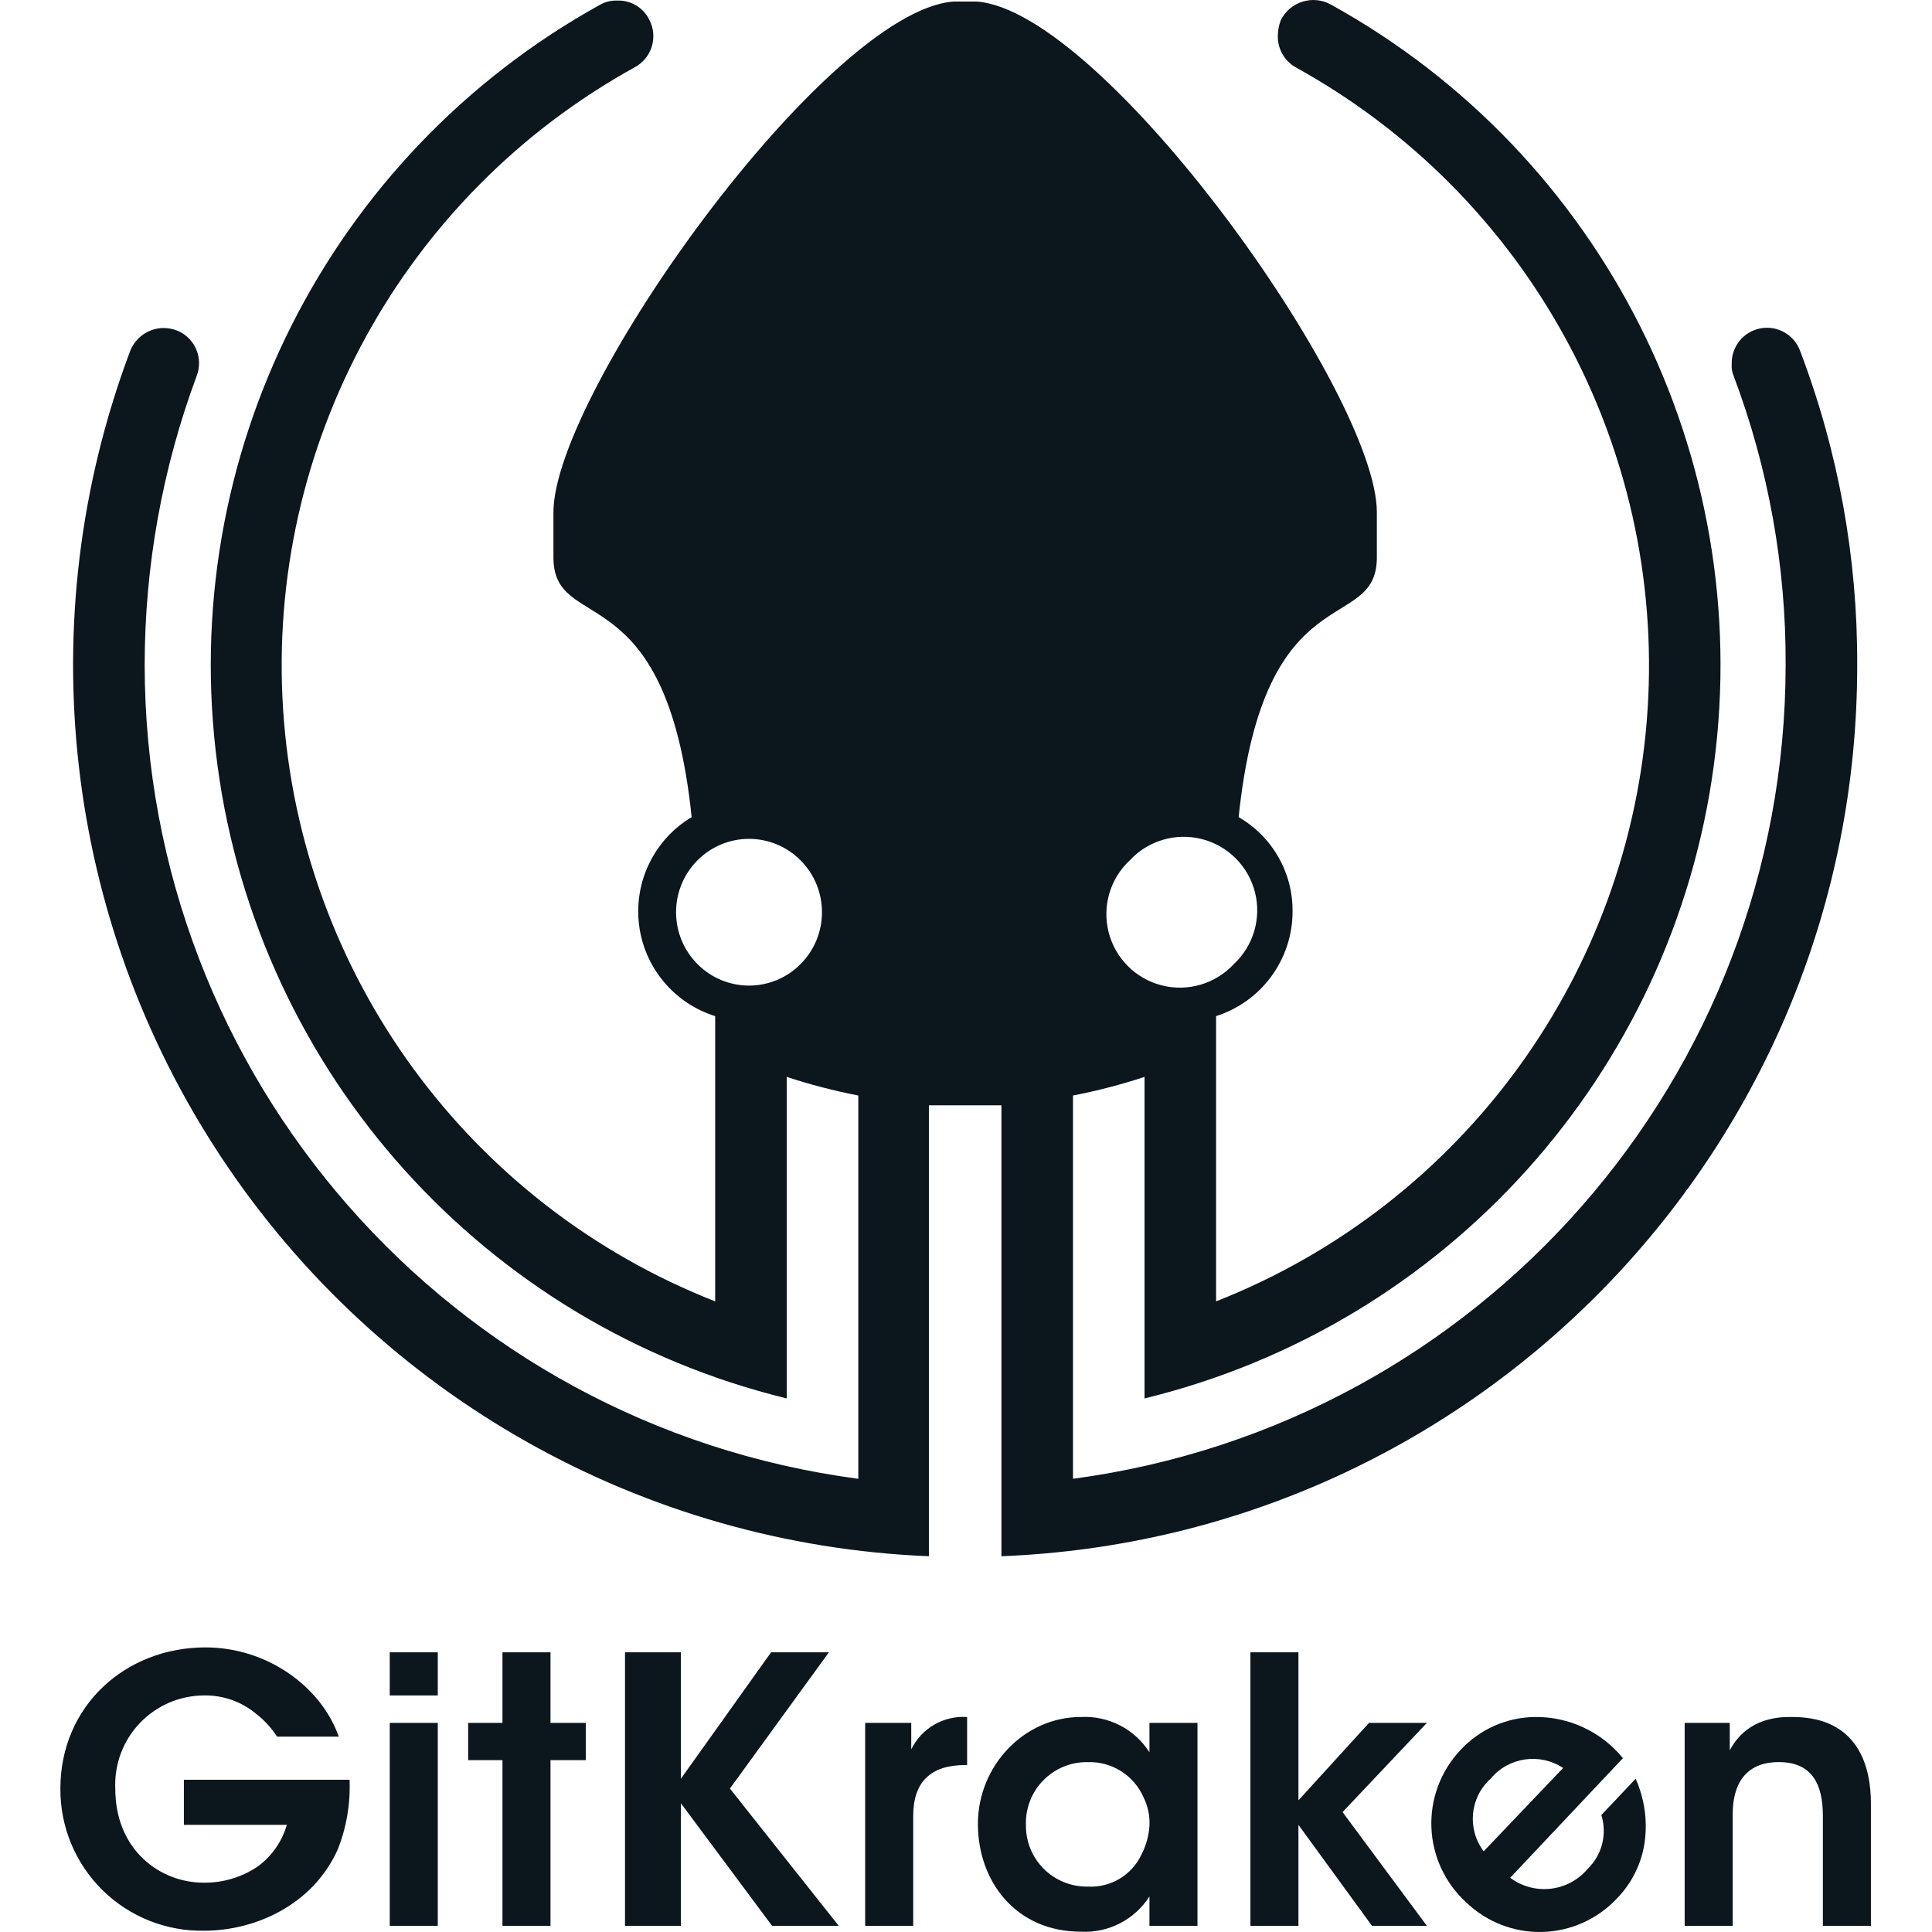
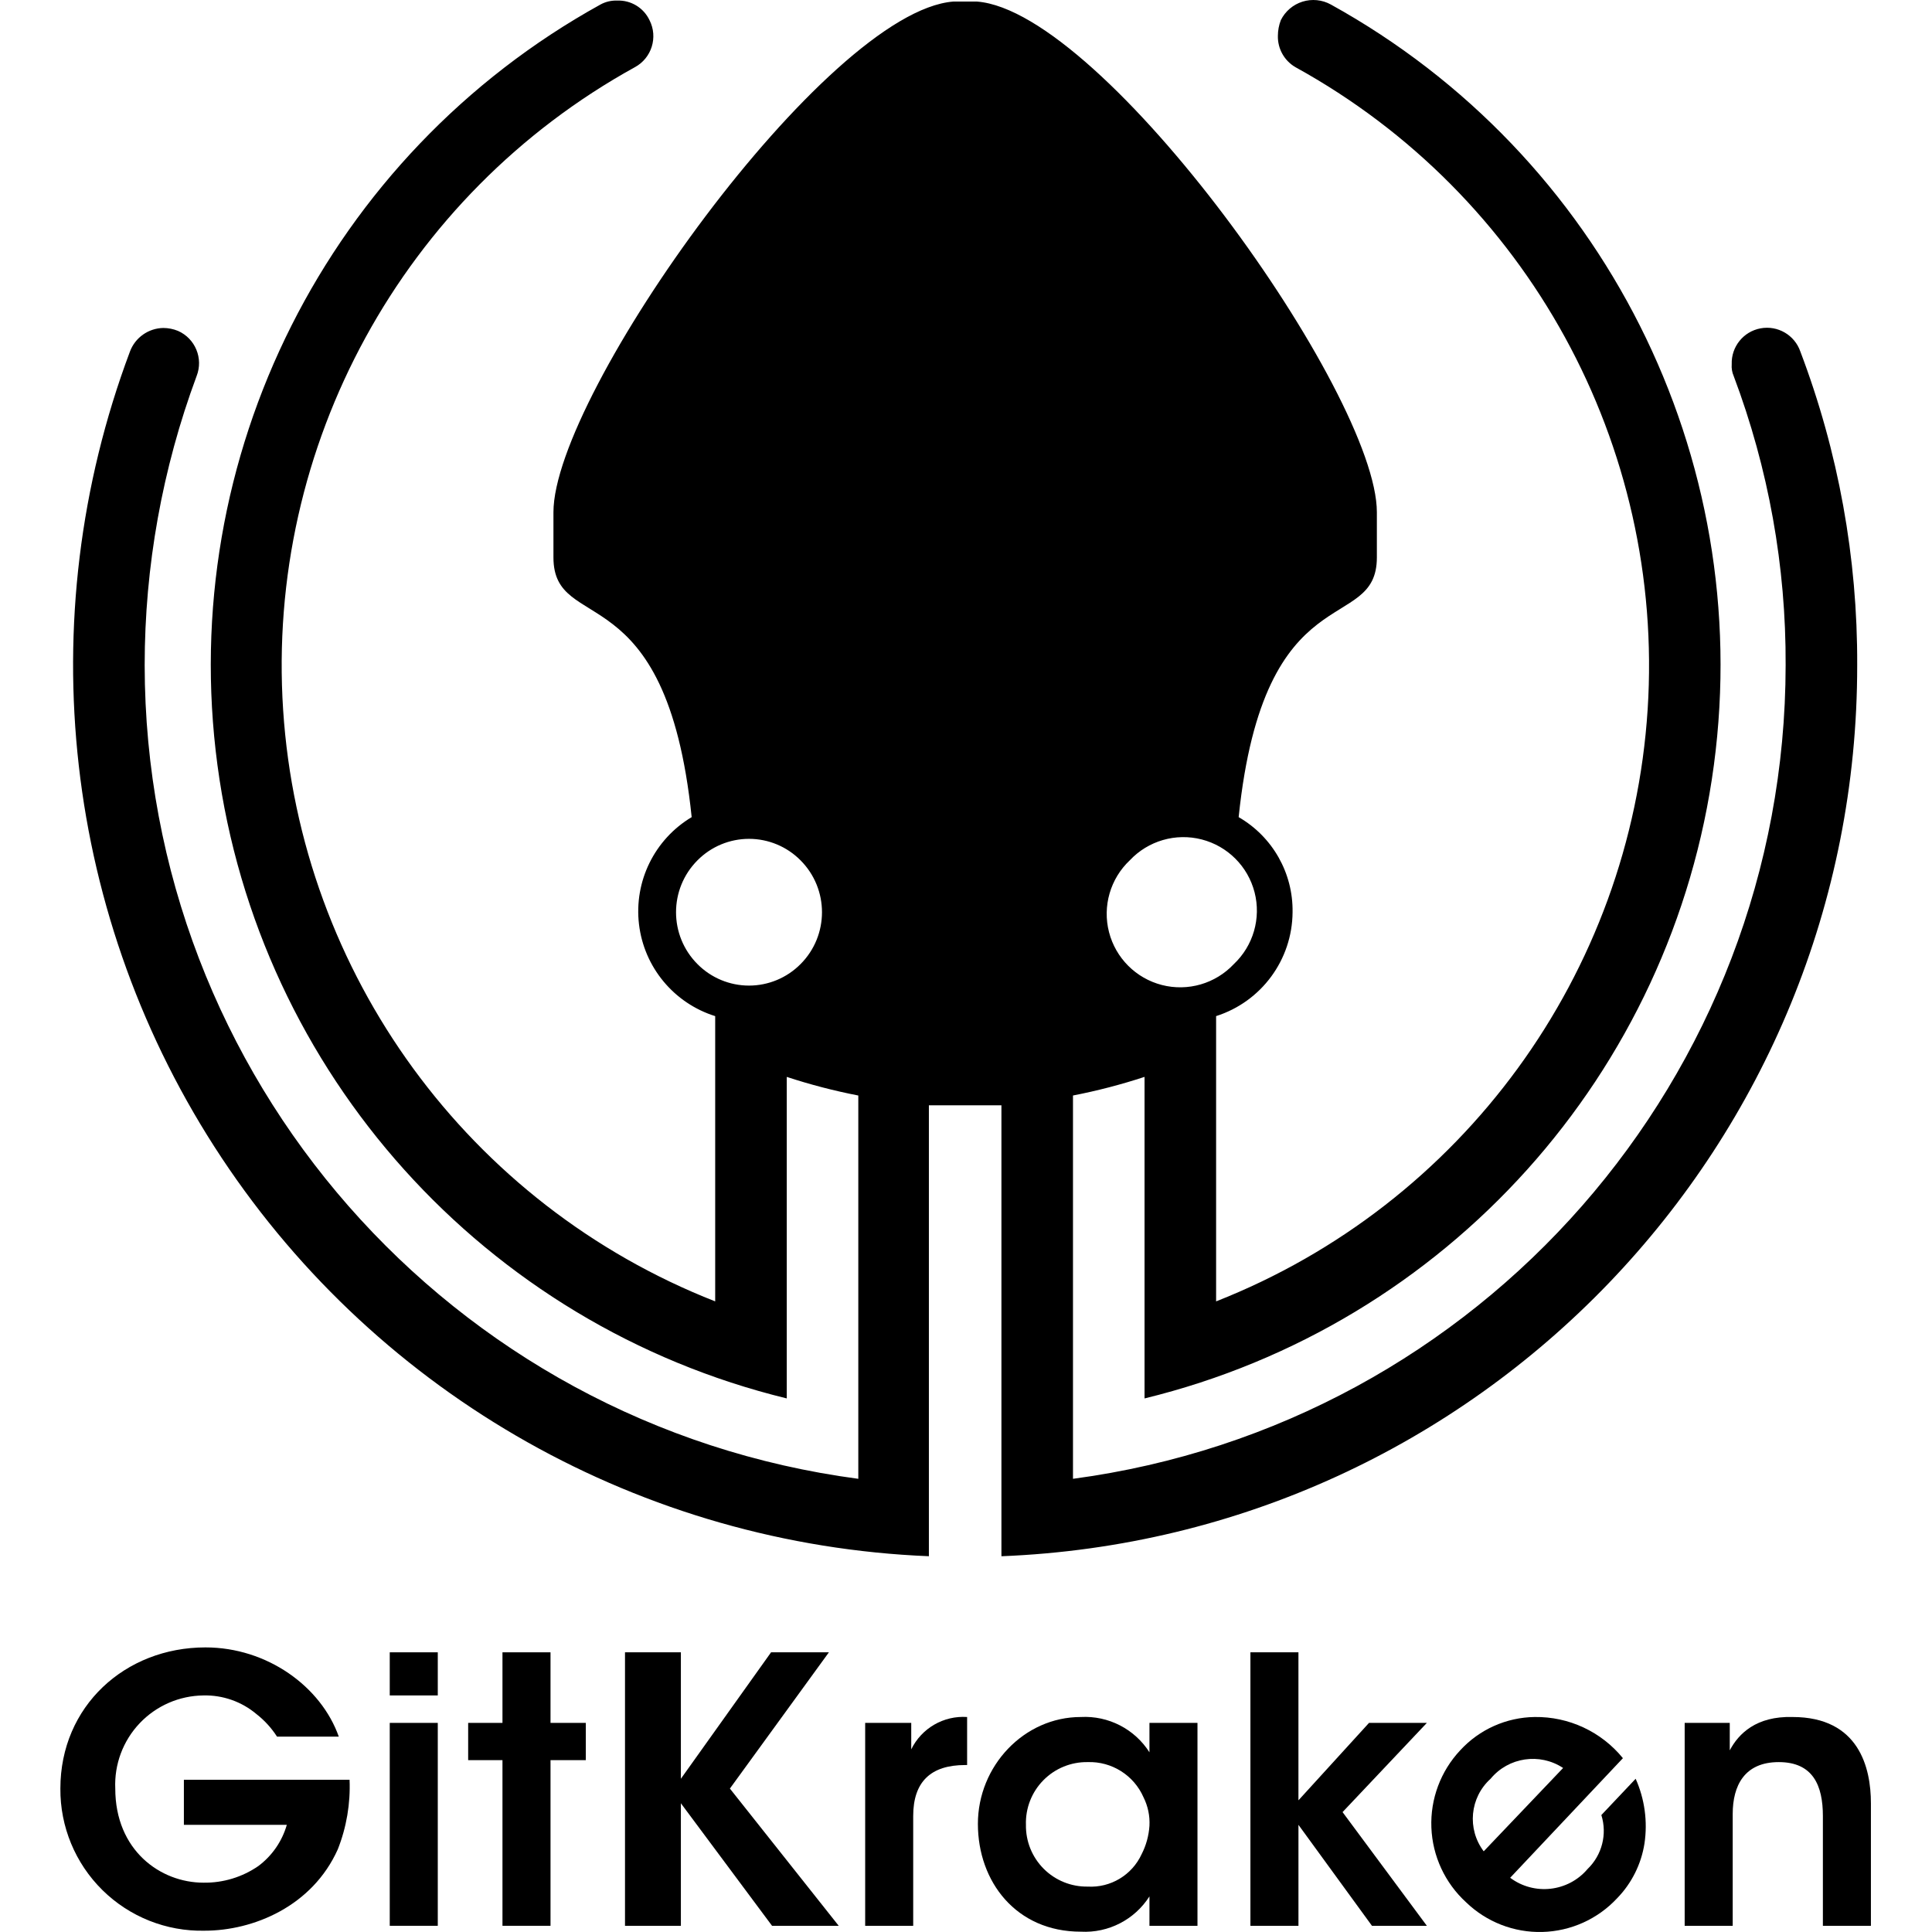
- <svg xmlns="http://www.w3.org/2000/svg" id="Logos" viewBox="0 0 128 128" version="1.1" width="128" height="128">
-   <defs id="defs4">
-     <style id="style2">.cls-1{fill:#0b161d;}</style>
-   </defs>
-   <path class="cls-1" d="m 18.353,115.055 a 6.04,6.04 0 0 0 -1.364,-1.494 5.261,5.261 0 0 0 -3.507,-1.234 5.91,5.91 0 0 0 -5.845,6.17 c 0,4.092 2.987,6.235 5.845,6.235 a 6.235,6.235 0 0 0 3.637,-1.104 5.196,5.196 0 0 0 1.883,-2.728 h -6.819 v -2.987 h 10.976 a 11.3,11.3 0 0 1 -0.779,4.611 c -1.689,3.767 -5.585,5.39 -8.832,5.39 a 9.352,9.352 0 0 1 -9.547,-9.417 c 0,-5.455 4.286,-9.352 9.612,-9.352 4.092,0 7.663,2.598 8.832,5.91 z" id="path6" style="stroke-width:0.649" />
-   <path class="cls-1" d="m 25.822,109.47 h 3.182 v 2.858 h -3.182 z m 0,4.676 h 3.182 v 13.444 h -3.182 z" id="path8" style="stroke-width:0.649" />
-   <path class="cls-1" d="m 33.29,116.614 h -2.273 v -2.468 h 2.273 v -4.676 h 3.182 v 4.676 h 2.338 v 2.468 h -2.338 v 10.976 h -3.182 z" id="path10" style="stroke-width:0.649" />
-   <path class="cls-1" d="m 41.408,109.47 h 3.702 v 8.378 l 5.975,-8.378 h 3.832 l -6.559,9.027 7.209,9.092 h -4.416 l -6.04,-8.118 v 8.118 H 41.408 Z" id="path12" style="stroke-width:0.649" />
-   <path class="cls-1" d="m 57.32,114.146 h 3.052 v 1.754 a 3.832,3.832 0 0 1 3.702,-2.143 v 3.182 h -0.13 c -2.273,0 -3.442,1.104 -3.442,3.377 v 7.274 h -3.182 z" id="path14" style="stroke-width:0.649" />
-   <path class="cls-1" d="m 79.336,127.589 h -3.182 v -1.948 a 5.066,5.066 0 0 1 -4.546,2.338 c -4.286,0 -6.819,-3.312 -6.819,-7.144 0,-3.832 3.052,-7.079 6.819,-7.079 a 5.066,5.066 0 0 1 4.546,2.338 v -1.948 h 3.182 z M 67.971,120.9 a 4.027,4.027 0 0 0 4.092,4.092 3.702,3.702 0 0 0 3.572,-2.143 4.806,4.806 0 0 0 0.52,-1.883 3.767,3.767 0 0 0 -0.39,-1.883 3.897,3.897 0 0 0 -3.702,-2.338 4.027,4.027 0 0 0 -4.092,4.156 z" id="path16" style="stroke-width:0.649" />
-   <path class="cls-1" d="m 82.843,109.47 h 3.182 v 9.807 l 4.676,-5.131 h 3.832 l -5.585,5.91 5.585,7.534 h -3.637 l -4.871,-6.689 v 6.689 h -3.182 z" id="path18" style="stroke-width:0.649" />
-   <path class="cls-1" d="m 100.053,124.407 a 3.767,3.767 0 0 0 5.131,-0.585 3.507,3.507 0 0 0 0.909,-3.572 l 2.273,-2.403 a 7.728,7.728 0 0 1 0.585,4.286 6.689,6.689 0 0 1 -1.818,3.637 7.014,7.014 0 0 1 -10.001,0.26 7.079,7.079 0 0 1 -0.39,-10.066 6.819,6.819 0 0 1 4.936,-2.208 7.404,7.404 0 0 1 5.845,2.728 z m 3.507,-7.274 a 3.637,3.637 0 0 0 -4.806,0.714 3.572,3.572 0 0 0 -0.455,4.806 z" id="path20" style="stroke-width:0.649" />
-   <path class="cls-1" d="m 111.614,114.146 h 2.987 v 1.818 c 0.585,-1.104 1.754,-2.273 4.156,-2.208 4.416,0 5.196,3.377 5.196,5.715 v 8.118 h -3.182 v -7.274 c 0,-2.013 -0.649,-3.572 -2.923,-3.572 -2.273,0 -3.052,1.559 -3.052,3.442 v 7.404 h -3.182 z" id="path22" style="stroke-width:0.649" />
-   <path class="cls-1" d="m 119.277,23.288 a 2.338,2.338 0 0 0 -4.546,0.844 1.624,1.624 0 0 0 0.13,0.779 53.644,53.644 0 0 1 3.442,19.159 54.424,54.424 0 0 1 -47.215,53.904 V 72.581 a 39.097,39.097 0 0 0 4.741,-1.234 v 21.302 a 50.007,50.007 0 0 0 12.339,-92.351 2.403,2.403 0 0 0 -3.312,1.039 2.923,2.923 0 0 0 -0.195,1.039 2.338,2.338 0 0 0 1.169,2.078 45.266,45.266 0 0 1 -5.261,81.765 v -18.899 a 7.274,7.274 0 0 0 5.066,-6.884 7.144,7.144 0 0 0 -3.572,-6.3 c 1.689,-16.301 9.157,-12.015 9.157,-17.21 v -2.987 c 0,-7.858 -18.055,-33.187 -26.497,-33.836 H 63.165 C 54.722,0.752 36.667,26.081 36.667,33.939 V 36.927 c 0,5.196 7.469,0.909 9.157,17.21 a 7.274,7.274 0 0 0 1.559,13.184 v 18.899 A 45.266,45.266 0 0 1 42.058,4.454 2.338,2.338 0 0 0 43.032,1.337 2.273,2.273 0 0 0 40.889,0.038 2.143,2.143 0 0 0 39.785,0.298 50.007,50.007 0 0 0 52.124,92.649 V 71.347 a 39.097,39.097 0 0 0 4.741,1.234 V 97.975 A 54.424,54.424 0 0 1 9.585,44.071 55.073,55.073 0 0 1 13.028,24.912 2.338,2.338 0 0 0 11.794,21.924 2.598,2.598 0 0 0 10.819,21.73 2.403,2.403 0 0 0 8.611,23.288 59.1,59.1 0 0 0 61.541,103.105 V 73.231 h 4.806 V 103.105 A 59.035,59.035 0 0 0 123.044,44.071 57.866,57.866 0 0 0 119.277,23.288 Z M 74.855,56.995 a 4.871,4.871 0 1 1 6.884,6.884 4.871,4.871 0 1 1 -6.884,-6.884 z m -21.821,6.884 a 4.806,4.806 0 0 1 -6.819,0 4.871,4.871 0 0 1 0,-6.884 4.806,4.806 0 0 1 6.819,0 4.871,4.871 0 0 1 0,6.884 z" id="path24" style="stroke-width:0.649" />
+ <svg xmlns="http://www.w3.org/2000/svg" width="128" height="128">
+   <path class="cls-1" d="M18.353 115.055a6.04 6.04 0 0 0-1.364-1.494 5.26 5.26 0 0 0-3.507-1.234 5.91 5.91 0 0 0-5.845 6.17c0 4.092 2.988 6.235 5.845 6.235a6.235 6.235 0 0 0 3.637-1.104 5.196 5.196 0 0 0 1.883-2.728h-6.819v-2.987H23.16a11.3 11.3 0 0 1-.78 4.61c-1.688 3.768-5.585 5.391-8.832 5.391A9.352 9.352 0 0 1 4 118.497c0-5.455 4.287-9.352 9.612-9.352 4.092 0 7.664 2.598 8.833 5.91z" style="stroke-width:.649" />
+   <path class="cls-1" d="M25.822 109.47h3.182v2.857h-3.182zm0 4.676h3.182v13.443h-3.182z" style="stroke-width:.649" />
+   <path class="cls-1" d="M33.29 116.614h-2.273v-2.468h2.273v-4.676h3.183v4.676h2.338v2.468h-2.338v10.975H33.29z" style="stroke-width:.649" />
+   <path class="cls-1" d="M41.408 109.47h3.702v8.378l5.975-8.378h3.832l-6.56 9.027 7.21 9.092H51.15l-6.04-8.118v8.118h-3.702z" style="stroke-width:.649" />
+   <path class="cls-1" d="M57.32 114.146h3.052v1.753a3.832 3.832 0 0 1 3.702-2.143v3.182h-.13c-2.273 0-3.442 1.105-3.442 3.378v7.273H57.32z" style="stroke-width:.649" />
+   <path class="cls-1" d="M79.336 127.59h-3.182v-1.949a5.066 5.066 0 0 1-4.546 2.338c-4.287 0-6.82-3.312-6.82-7.144 0-3.832 3.053-7.079 6.82-7.079a5.066 5.066 0 0 1 4.546 2.338v-1.948h3.182zm-11.365-6.69a4.027 4.027 0 0 0 4.091 4.092 3.702 3.702 0 0 0 3.572-2.144 4.806 4.806 0 0 0 .52-1.883 3.767 3.767 0 0 0-.39-1.883 3.897 3.897 0 0 0-3.702-2.338 4.027 4.027 0 0 0-4.091 4.156z" style="stroke-width:.649" />
+   <path class="cls-1" d="M82.843 109.47h3.182v9.806l4.676-5.13h3.832l-5.585 5.91 5.585 7.533h-3.637l-4.87-6.689v6.69h-3.183z" style="stroke-width:.649" />
+   <path class="cls-1" d="M100.053 124.407a3.767 3.767 0 0 0 5.131-.584 3.507 3.507 0 0 0 .91-3.572l2.272-2.403a7.728 7.728 0 0 1 .585 4.286 6.69 6.69 0 0 1-1.819 3.637 7.014 7.014 0 0 1-10.001.26 7.079 7.079 0 0 1-.39-10.067 6.82 6.82 0 0 1 4.936-2.208 7.404 7.404 0 0 1 5.845 2.728zm3.507-7.274a3.637 3.637 0 0 0-4.805.715 3.572 3.572 0 0 0-.455 4.806z" style="stroke-width:.649" />
+   <path class="cls-1" d="M111.614 114.146h2.987v1.818c.585-1.104 1.754-2.273 4.157-2.208 4.416 0 5.195 3.377 5.195 5.715v8.118h-3.182v-7.273c0-2.014-.65-3.572-2.923-3.572s-3.052 1.558-3.052 3.442v7.403h-3.182z" style="stroke-width:.649" />
+   <path class="cls-1" d="M119.277 23.288a2.338 2.338 0 0 0-4.546.844 1.624 1.624 0 0 0 .13.78 53.644 53.644 0 0 1 3.442 19.159 54.424 54.424 0 0 1-47.215 53.904V72.58a39.097 39.097 0 0 0 4.741-1.234V92.65A50.007 50.007 0 0 0 88.17.298a2.403 2.403 0 0 0-3.313 1.039 2.923 2.923 0 0 0-.194 1.039 2.338 2.338 0 0 0 1.169 2.078A45.266 45.266 0 0 1 80.57 86.22v-18.9a7.274 7.274 0 0 0 5.066-6.883 7.144 7.144 0 0 0-3.572-6.3c1.688-16.301 9.157-12.015 9.157-17.21v-2.988c0-7.858-18.055-33.187-26.497-33.836h-1.56c-8.442.65-26.497 25.978-26.497 33.836v2.988c0 5.195 7.47.909 9.158 17.21a7.274 7.274 0 0 0 1.558 13.184V86.22a45.266 45.266 0 0 1-5.325-81.766 2.338 2.338 0 0 0 .974-3.117A2.273 2.273 0 0 0 40.889.038a2.143 2.143 0 0 0-1.104.26 50.007 50.007 0 0 0 12.34 92.351V71.347a39.097 39.097 0 0 0 4.74 1.234v25.394A54.424 54.424 0 0 1 9.585 44.07a55.073 55.073 0 0 1 3.443-19.16 2.338 2.338 0 0 0-1.234-2.987 2.598 2.598 0 0 0-.975-.194 2.403 2.403 0 0 0-2.208 1.558 59.1 59.1 0 0 0 52.93 79.817V73.231h4.806v29.874a59.035 59.035 0 0 0 56.697-59.034 57.866 57.866 0 0 0-3.767-20.783zM74.855 56.995a4.87 4.87 0 1 1 6.884 6.884 4.87 4.87 0 1 1-6.884-6.884zm-21.822 6.884a4.806 4.806 0 0 1-6.819 0 4.87 4.87 0 0 1 0-6.884 4.806 4.806 0 0 1 6.82 0 4.87 4.87 0 0 1 0 6.884z" style="stroke-width:.649" />
</svg>
